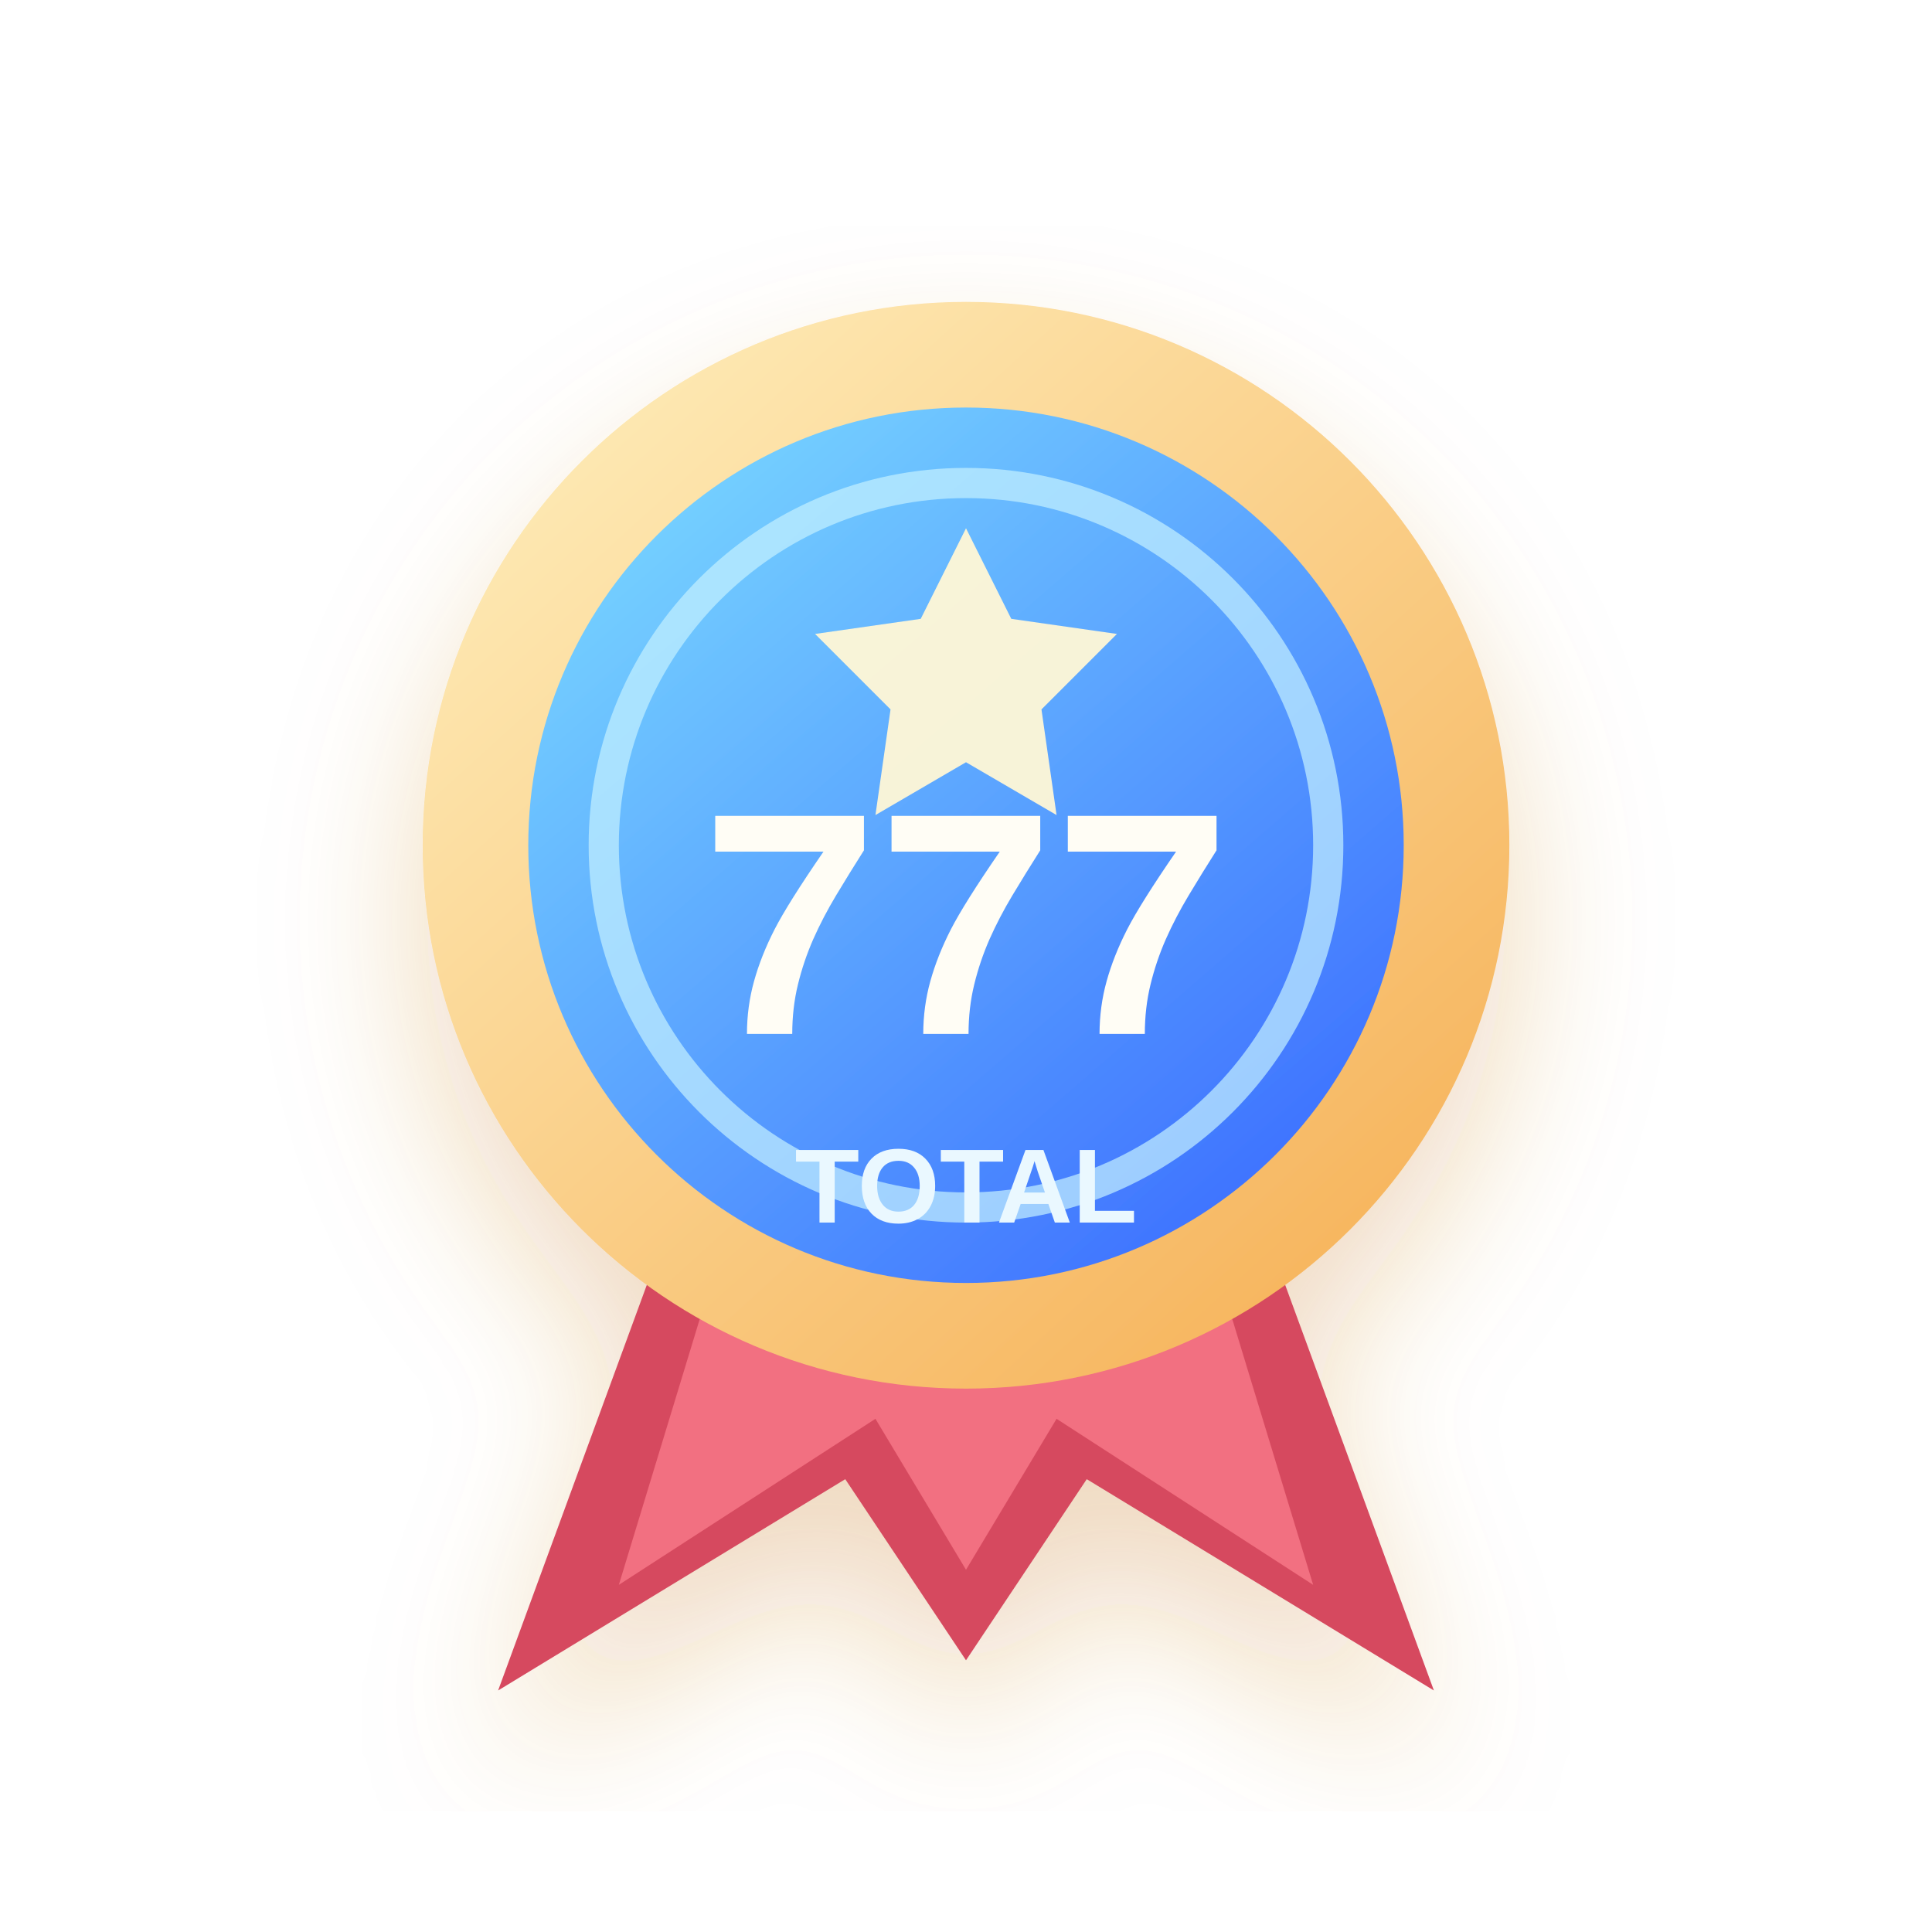
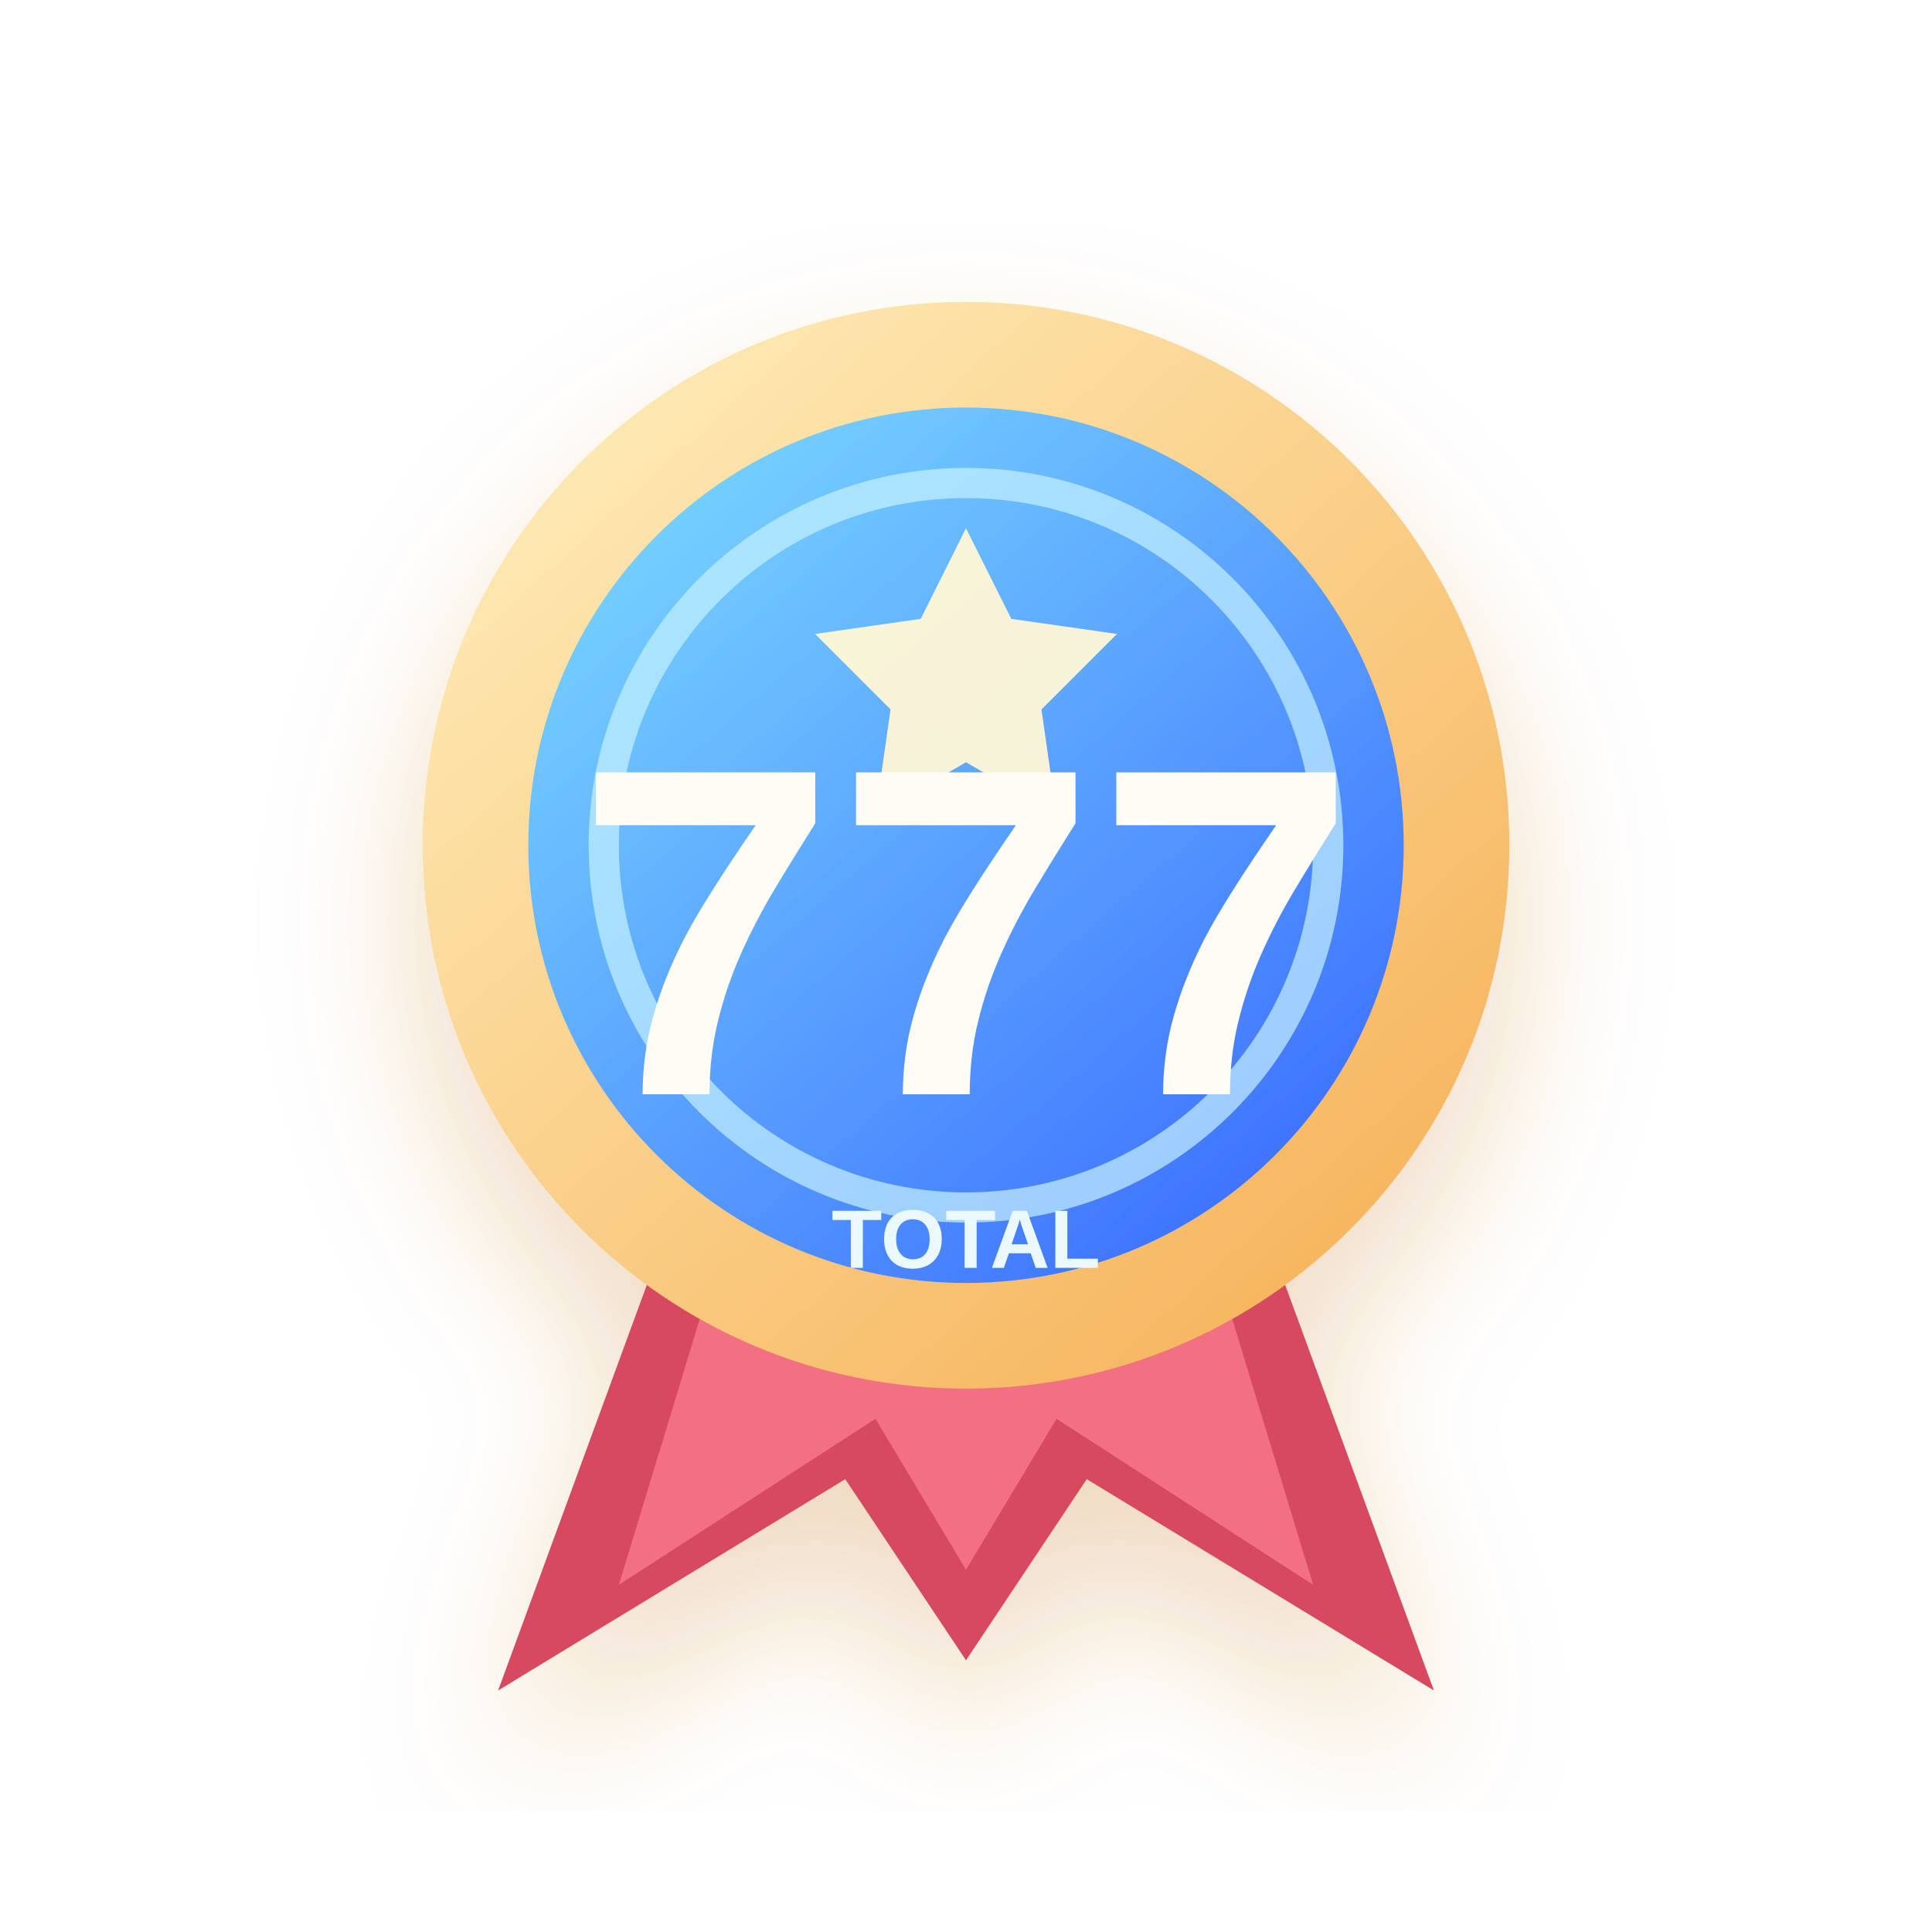
<svg xmlns="http://www.w3.org/2000/svg" width="256" height="256" viewBox="0 0 256 256" fill="none">
  <defs>
    <linearGradient id="bg" x1="48" y1="40" x2="208" y2="216" gradientUnits="userSpaceOnUse">
      <stop stop-color="#FFF3C4" />
      <stop offset="1" stop-color="#F4A340" />
    </linearGradient>
    <linearGradient id="core" x1="76" y1="68" x2="180" y2="188" gradientUnits="userSpaceOnUse">
      <stop stop-color="#77D5FF" />
      <stop offset="1" stop-color="#315BFF" />
    </linearGradient>
    <filter id="shadow" x="16" y="20" width="224" height="220" filterUnits="userSpaceOnUse" color-interpolation-filters="sRGB">
      <feDropShadow dx="0" dy="10" stdDeviation="10" flood-color="#C97A1D" flood-opacity="0.28" />
    </filter>
  </defs>
  <g filter="url(#shadow)">
    <path d="M88 164L66 224L112 196L128 220L144 196L190 224L168 164H88Z" fill="#D64A5E" />
    <path d="M96 164L82 210L116 188L128 208L140 188L174 210L160 164H96Z" fill="#F26F81" />
    <circle cx="128" cy="112" r="72" fill="url(#bg)" />
    <circle cx="128" cy="112" r="58" fill="url(#core)" />
    <circle cx="128" cy="112" r="48" stroke="#C5F1FF" stroke-width="4" stroke-opacity="0.7" />
    <path d="M128 70L134 82L148 84L138 94L140 108L128 101L116 108L118 94L108 84L122 82L128 70Z" fill="#FFF7D6" fill-opacity="0.95" />
-     <text x="128" y="137" text-anchor="middle" font-size="42" font-weight="800" font-family="Arial, Helvetica, sans-serif" fill="#FFFDF5">777</text>
-     <text x="128" y="162" text-anchor="middle" font-size="14" font-weight="700" font-family="Arial, Helvetica, sans-serif" fill="#EAF8FF">TOTAL</text>
+     <text x="128" y="145" text-anchor="middle" font-size="62" font-weight="900" font-family="Arial, Helvetica, sans-serif" fill="#FFFDF5">777</text>
+     <text x="128" y="168" text-anchor="middle" font-size="11" font-weight="700" font-family="Arial, Helvetica, sans-serif" fill="#EAF8FF">TOTAL</text>
  </g>
</svg>
